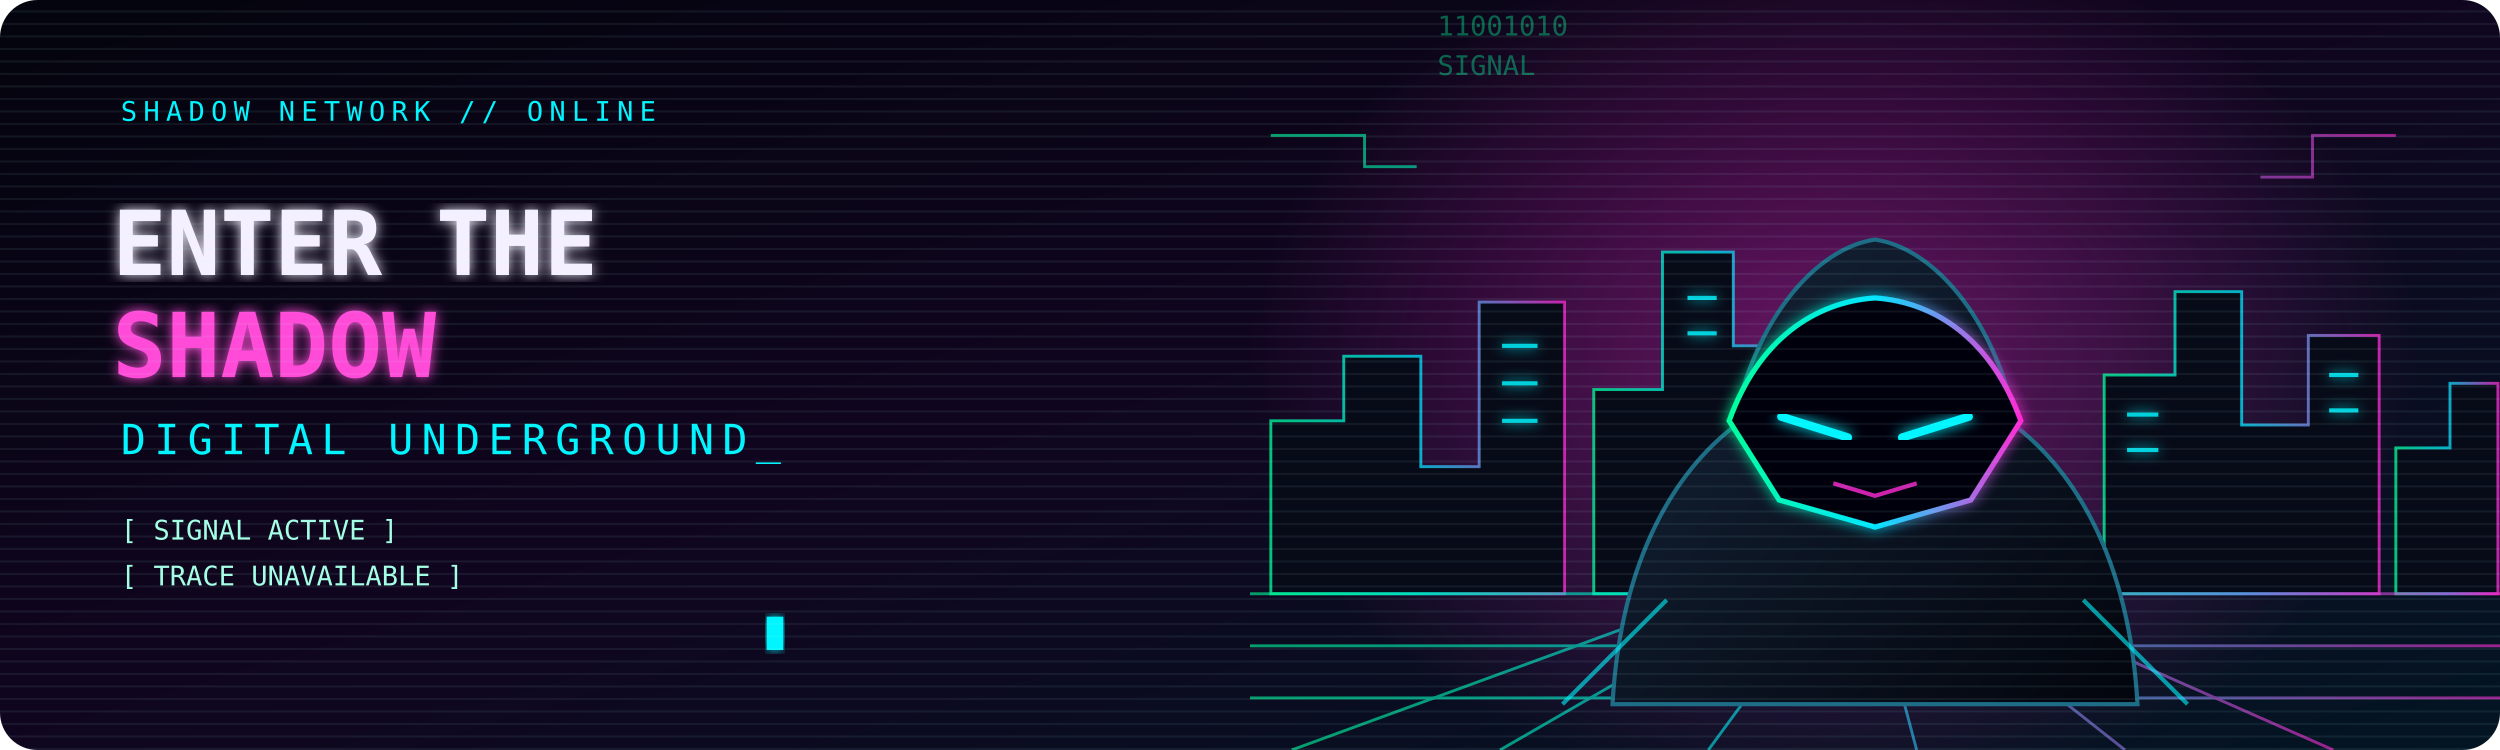
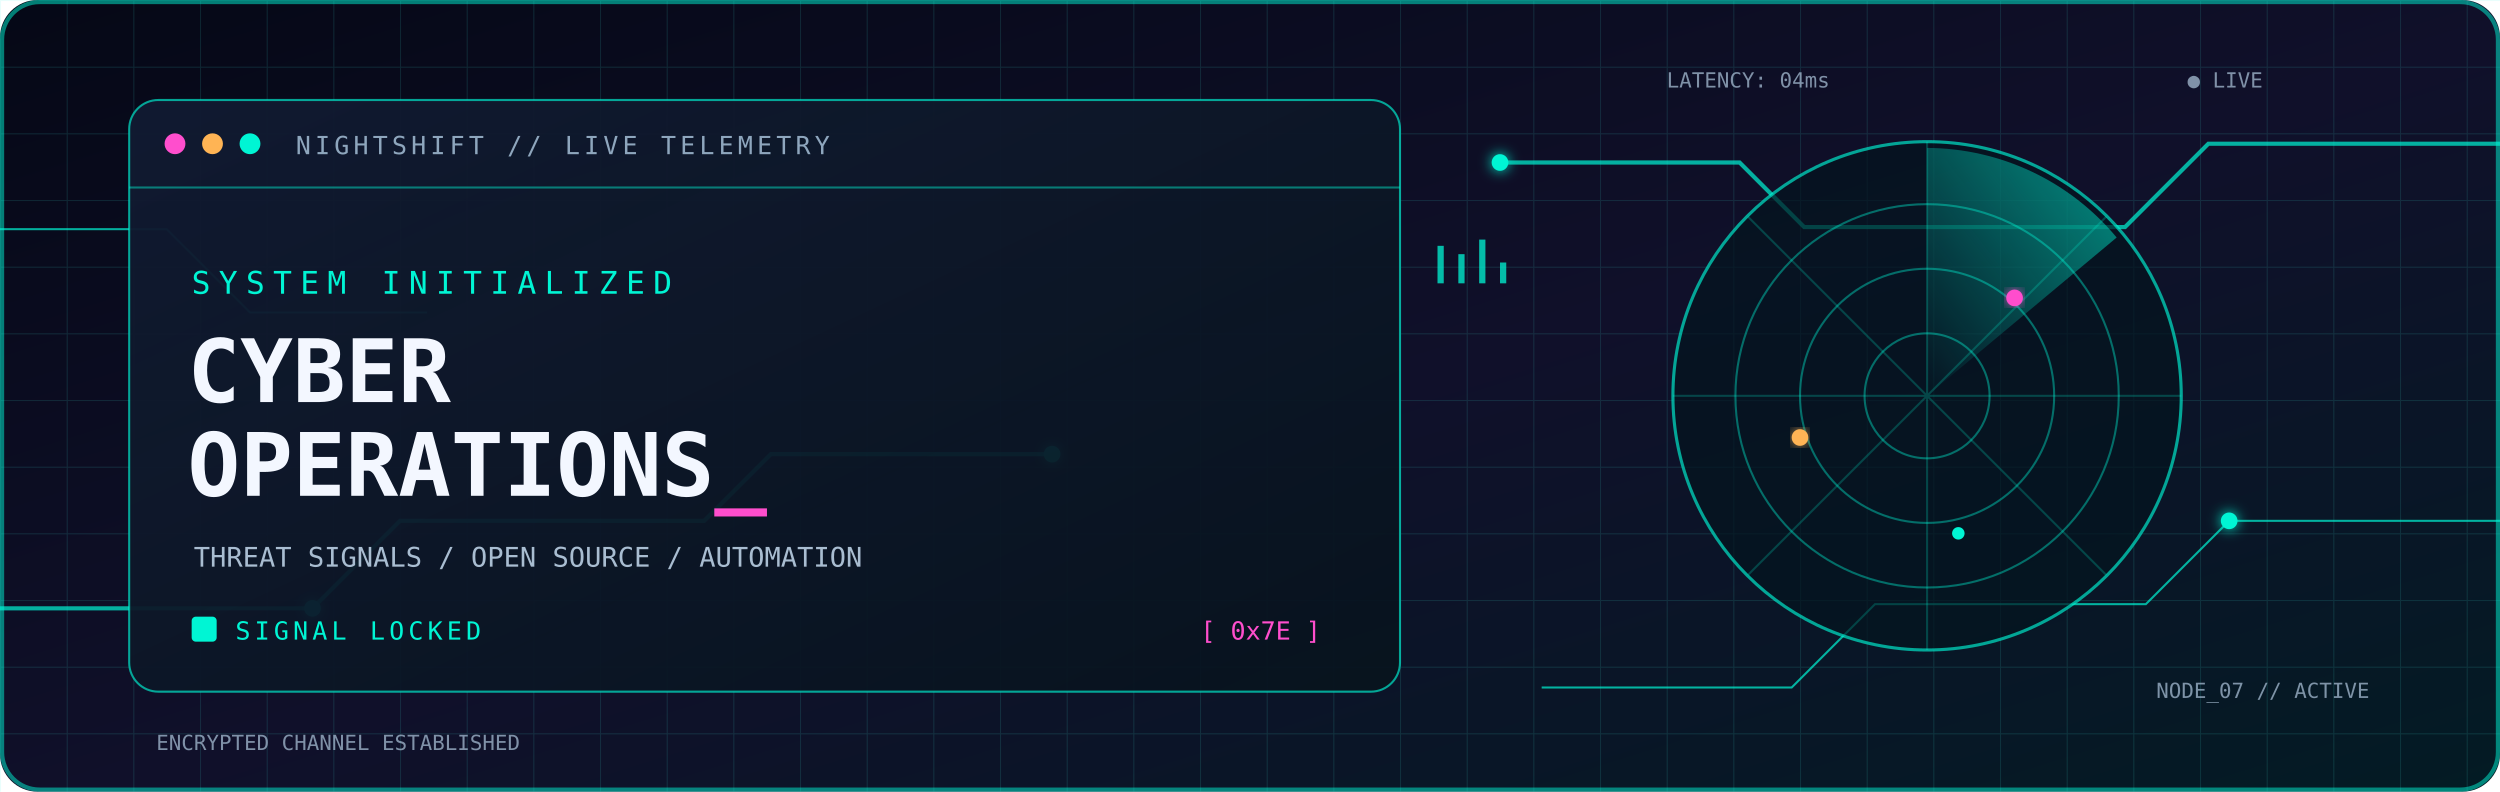
- <svg xmlns="http://www.w3.org/2000/svg" width="1200" height="360" viewBox="0 0 1200 360" role="img" aria-labelledby="title desc">
+ <svg xmlns="http://www.w3.org/2000/svg" width="1200" height="380" viewBox="0 0 1200 380" role="img" aria-labelledby="title desc">
  <defs>
    <linearGradient id="bg" x1="0" y1="0" x2="1" y2="1">
-       <stop offset="0%" stop-color="#03040d" />
-       <stop offset="48%" stop-color="#10051f" />
-       <stop offset="100%" stop-color="#031522" />
+       <stop offset="0" stop-color="#050816" />
+       <stop offset=".52" stop-color="#10102a" />
+       <stop offset="1" stop-color="#031b24" />
    </linearGradient>
-     <linearGradient id="neon" x1="0" y1="0" x2="1" y2="0">
-       <stop offset="0%" stop-color="#00ff9d" />
-       <stop offset="50%" stop-color="#00e5ff" />
-       <stop offset="100%" stop-color="#ff2bd6" />
+     <linearGradient id="panel" x1="0" y1="0" x2="1" y2="1">
+       <stop offset="0" stop-color="#111a31" stop-opacity=".97" />
+       <stop offset="1" stop-color="#07131d" stop-opacity=".92" />
    </linearGradient>
-     <linearGradient id="hood" x1="0" y1="0" x2="1" y2="1">
-       <stop offset="0%" stop-color="#15253a" />
-       <stop offset="100%" stop-color="#03050d" />
+     <linearGradient id="sweep" x1="0" y1="1" x2="1" y2="0">
+       <stop offset="0" stop-color="#00f5d4" stop-opacity="0" />
+       <stop offset="1" stop-color="#00f5d4" stop-opacity=".55" />
    </linearGradient>
-     <radialGradient id="aura">
-       <stop offset="0%" stop-color="#ff2bd6" stop-opacity=".38" />
-       <stop offset="100%" stop-color="#ff2bd6" stop-opacity="0" />
-     </radialGradient>
-     <pattern id="scan" width="3" height="6" patternUnits="userSpaceOnUse">
-       <path d="M0 5.5H3" stroke="#b8fff4" stroke-opacity=".07" />
+     <pattern id="grid" width="32" height="32" patternUnits="userSpaceOnUse">
+       <path d="M32 0H0V32" fill="none" stroke="#4af5e8" stroke-opacity=".12" />
    </pattern>
    <filter id="glow">
-       <feGaussianBlur stdDeviation="3" result="blur" />
+       <feGaussianBlur stdDeviation="3" result="b" />
      <feMerge>
-         <feMergeNode in="blur" />
+         <feMergeNode in="b" />
        <feMergeNode in="SourceGraphic" />
      </feMerge>
    </filter>
  </defs>
-   <rect width="1200" height="360" rx="18" fill="url(#bg)" />
-   <ellipse cx="880" cy="175" rx="280" ry="210" fill="url(#aura)" />
-   <g opacity=".38" fill="#00ff9d" font-family="monospace" font-size="13">
-     <text x="690" y="-40">01011010<tspan x="690" dy="19">10100101</tspan>
-       <tspan x="690" dy="19">0xA31F</tspan>
-       <tspan x="690" dy="19">11001010</tspan>
-       <tspan x="690" dy="19">SIGNAL</tspan>
-       <animateTransform attributeName="transform" type="translate" from="0 -50" to="0 460" dur="8s" repeatCount="indefinite" />
+   <rect width="1200" height="380" rx="18" fill="url(#bg)" />
+   <rect width="1200" height="380" fill="url(#grid)" />
+   <g opacity=".7" stroke="#00f5d4" fill="none">
+     <path d="M-30 292H150L192 250H338L370 218H505" stroke-width="2" />
+     <path d="M720 78H835L866 109H1020L1060 69H1230" stroke-width="2" />
+     <path d="M740 330H860L900 290H1030L1070 250H1230" />
+     <path d="M-20 110H80L120 150H205" />
+   </g>
+   <g fill="#00f5d4" filter="url(#glow)">
+     <circle cx="150" cy="292" r="4" />
+     <circle cx="505" cy="218" r="4" />
+     <circle cx="720" cy="78" r="4" />
+     <circle cx="1070" cy="250" r="4" />
+   </g>
+   <g transform="translate(925 190)">
+     <circle r="122" fill="#04141e" fill-opacity=".7" stroke="#00f5d4" stroke-opacity=".65" stroke-width="1.5" />
+     <circle r="92" fill="none" stroke="#00f5d4" stroke-opacity=".4" />
+     <circle r="61" fill="none" stroke="#00f5d4" stroke-opacity=".4" />
+     <circle r="30" fill="none" stroke="#00f5d4" stroke-opacity=".4" />
+     <path d="M-122 0H122M0 -122V122M-86 -86L86 86M-86 86L86 -86" stroke="#00f5d4" stroke-opacity=".22" />
+     <path d="M0 0L0 -119A119 119 0 0 1 91 -76Z" fill="url(#sweep)">
+       <animateTransform attributeName="transform" type="rotate" from="0" to="360" dur="7s" repeatCount="indefinite" />
+     </path>
+     <circle cx="42" cy="-47" r="4" fill="#ff4ecd" filter="url(#glow)">
+       <animate attributeName="opacity" values="1;.2;1" dur="1.4s" repeatCount="indefinite" />
+     </circle>
+     <circle cx="-61" cy="20" r="4" fill="#ffb454" filter="url(#glow)">
+       <animate attributeName="opacity" values=".2;1;.2" dur="1.8s" repeatCount="indefinite" />
+     </circle>
+     <circle cx="15" cy="66" r="3" fill="#00f5d4" />
+   </g>
+   <g transform="translate(62 48)">
+     <rect width="610" height="284" rx="14" fill="url(#panel)" stroke="#00f5d4" stroke-opacity=".65" />
+     <path d="M0 42H610" stroke="#00f5d4" stroke-opacity=".45" />
+     <circle cx="22" cy="21" r="5" fill="#ff4ecd" />
+     <circle cx="40" cy="21" r="5" fill="#ffb454" />
+     <circle cx="58" cy="21" r="5" fill="#00f5d4" />
+     <text x="80" y="26" fill="#8ea6bd" font-family="monospace" font-size="12" letter-spacing="2">NIGHTSHIFT // LIVE TELEMETRY</text>
+     <text x="30" y="93" fill="#00f5d4" font-family="monospace" font-size="15" letter-spacing="4">SYSTEM INITIALIZED</text>
+     <text x="28" y="145" fill="#f3f7ff" font-family="monospace" font-size="42" font-weight="700">CYBER</text>
+     <text x="28" y="190" fill="#f3f7ff" font-family="monospace" font-size="42" font-weight="700">OPERATIONS<tspan fill="#ff4ecd">_</tspan>
    </text>
-     <text x="760" y="-150">10110010<tspan x="760" dy="19">ACCESS</tspan>
-       <tspan x="760" dy="19">00101101</tspan>
-       <tspan x="760" dy="19">0xFF02</tspan>
-       <tspan x="760" dy="19">TRACE_OFF</tspan>
-       <animateTransform attributeName="transform" type="translate" from="0 -80" to="0 500" dur="11s" repeatCount="indefinite" />
-     </text>
-     <text x="1125" y="-90">11010001<tspan x="1125" dy="19">01011010</tspan>
-       <tspan x="1125" dy="19">ENCRYPT</tspan>
-       <tspan x="1125" dy="19">10101101</tspan>
-       <animateTransform attributeName="transform" type="translate" from="0 -70" to="0 470" dur="9s" repeatCount="indefinite" />
-     </text>
+     <text x="31" y="224" fill="#a9bdd1" font-family="monospace" font-size="13">THREAT SIGNALS / OPEN SOURCE / AUTOMATION</text>
+     <rect x="30" y="248" width="12" height="12" rx="2" fill="#00f5d4">
+       <animate attributeName="opacity" values="1;.3;1" dur="1.2s" repeatCount="indefinite" />
+     </rect>
+     <text x="51" y="259" fill="#00f5d4" font-family="monospace" font-size="12" letter-spacing="2">SIGNAL LOCKED</text>
+     <text x="572" y="259" fill="#ff4ecd" font-family="monospace" font-size="12" text-anchor="end">[ 0x7E ]</text>
  </g>
-   <g fill="#070a17" stroke="url(#neon)" stroke-opacity=".75" stroke-width="1.4">
-     <path d="M610 285V202H645V171H682V224H710V145H751V285Z" />
-     <path d="M765 285V187H798V121H832V166H860V205H886V285Z" />
-     <path d="M1010 285V180H1044V140H1076V204H1108V161H1142V285Z" />
-     <path d="M1150 285V215H1176V184H1199V285Z" />
+   <g fill="#9cb2c8" font-family="monospace" font-size="10" opacity=".8">
+     <text x="800" y="42">LATENCY: 04ms</text>
+     <text x="1035" y="335">NODE_07 // ACTIVE</text>
+     <text x="75" y="360">ENCRYPTED CHANNEL ESTABLISHED</text>
+     <text x="1050" y="42">● LIVE</text>
  </g>
-   <g stroke="#00f5ff" stroke-width="2" opacity=".85" filter="url(#glow)">
-     <path d="M721 166H738M721 184H738M721 202H738M810 143H824M810 160H824M1021 199H1036M1021 216H1036M1118 180H1132M1118 197H1132" />
+   <g fill="#00f5d4" opacity=".75">
+     <rect x="690" y="118" width="3" height="18">
+       <animate attributeName="height" values="6;28;12;18" dur="1.1s" repeatCount="indefinite" />
+       <animate attributeName="y" values="124;108;120;118" dur="1.1s" repeatCount="indefinite" />
+     </rect>
+     <rect x="700" y="122" width="3" height="14">
+       <animate attributeName="height" values="20;7;25;14" dur="1.4s" repeatCount="indefinite" />
+     </rect>
+     <rect x="710" y="115" width="3" height="21">
+       <animate attributeName="height" values="12;25;8;21" dur="1.2s" repeatCount="indefinite" />
+     </rect>
+     <rect x="720" y="126" width="3" height="10">
+       <animate attributeName="height" values="10;18;5;10" dur="1s" repeatCount="indefinite" />
+     </rect>
  </g>
-   <g fill="none" stroke="url(#neon)" stroke-width="1.4" opacity=".6">
-     <path d="M600 285H1200M600 310H1200M600 335H1200" />
-     <path d="M620 360L825 285M720 360L850 285M820 360L875 285M920 360L900 285M1020 360L925 285M1120 360L950 285" />
-     <path d="M610 65H655V80H680M1150 65H1110V85H1085" />
-   </g>
-   <g transform="translate(900 198)">
-     <path d="M-126 140C-122 69-95 28-68 7C-58-45-28-79 0-83C28-79 58-45 68 7C95 28 122 69 126 140Z" fill="url(#hood)" stroke="#1d6d86" stroke-width="2" />
-     <path d="M-70 4C-56-35-29-53 0-55C29-53 56-35 70 4L46 42L0 55L-46 42Z" fill="#03060f" stroke="url(#neon)" stroke-width="2.5" filter="url(#glow)" />
-     <path d="M-45 2L-13 12M13 12L45 2" stroke="#00f5ff" stroke-width="4" stroke-linecap="round" filter="url(#glow)" />
-     <path d="M-20 34L0 40L20 34" fill="none" stroke="#ff2bd6" stroke-width="2" opacity=".8" />
-     <path d="M-100 90L-150 140M100 90L150 140" stroke="#00f5ff" stroke-opacity=".6" stroke-width="2" />
-   </g>
-   <g font-family="monospace">
-     <text x="58" y="58" font-size="13" letter-spacing="3" fill="#00f5ff">SHADOW NETWORK // ONLINE</text>
-     <text x="54" y="132" font-size="43" font-weight="700" fill="#f5f0ff" filter="url(#glow)">ENTER THE</text>
-     <text x="54" y="181" font-size="43" font-weight="700" fill="#ff4bd8" filter="url(#glow)">SHADOW</text>
-     <text x="58" y="218" font-size="20" letter-spacing="4" fill="#00f5ff">DIGITAL UNDERGROUND_</text>
-     <text x="58" y="259" font-size="13" fill="#a4ffe5">[ SIGNAL ACTIVE ]</text>
-     <text x="58" y="281" font-size="13" fill="#a4ffe5">[ TRACE UNAVAILABLE ]</text>
-   </g>
-   <path d="M58 304H360" stroke="url(#neon)" stroke-width="3" filter="url(#glow)" />
-   <rect x="368" y="296" width="8" height="16" fill="#00f5ff" filter="url(#glow)" />
-   <rect width="1200" height="360" rx="18" fill="url(#scan)" />
+   <rect x="1" y="1" width="1198" height="378" rx="18" fill="none" stroke="#00f5d4" stroke-opacity=".5" stroke-width="2" />
</svg>
